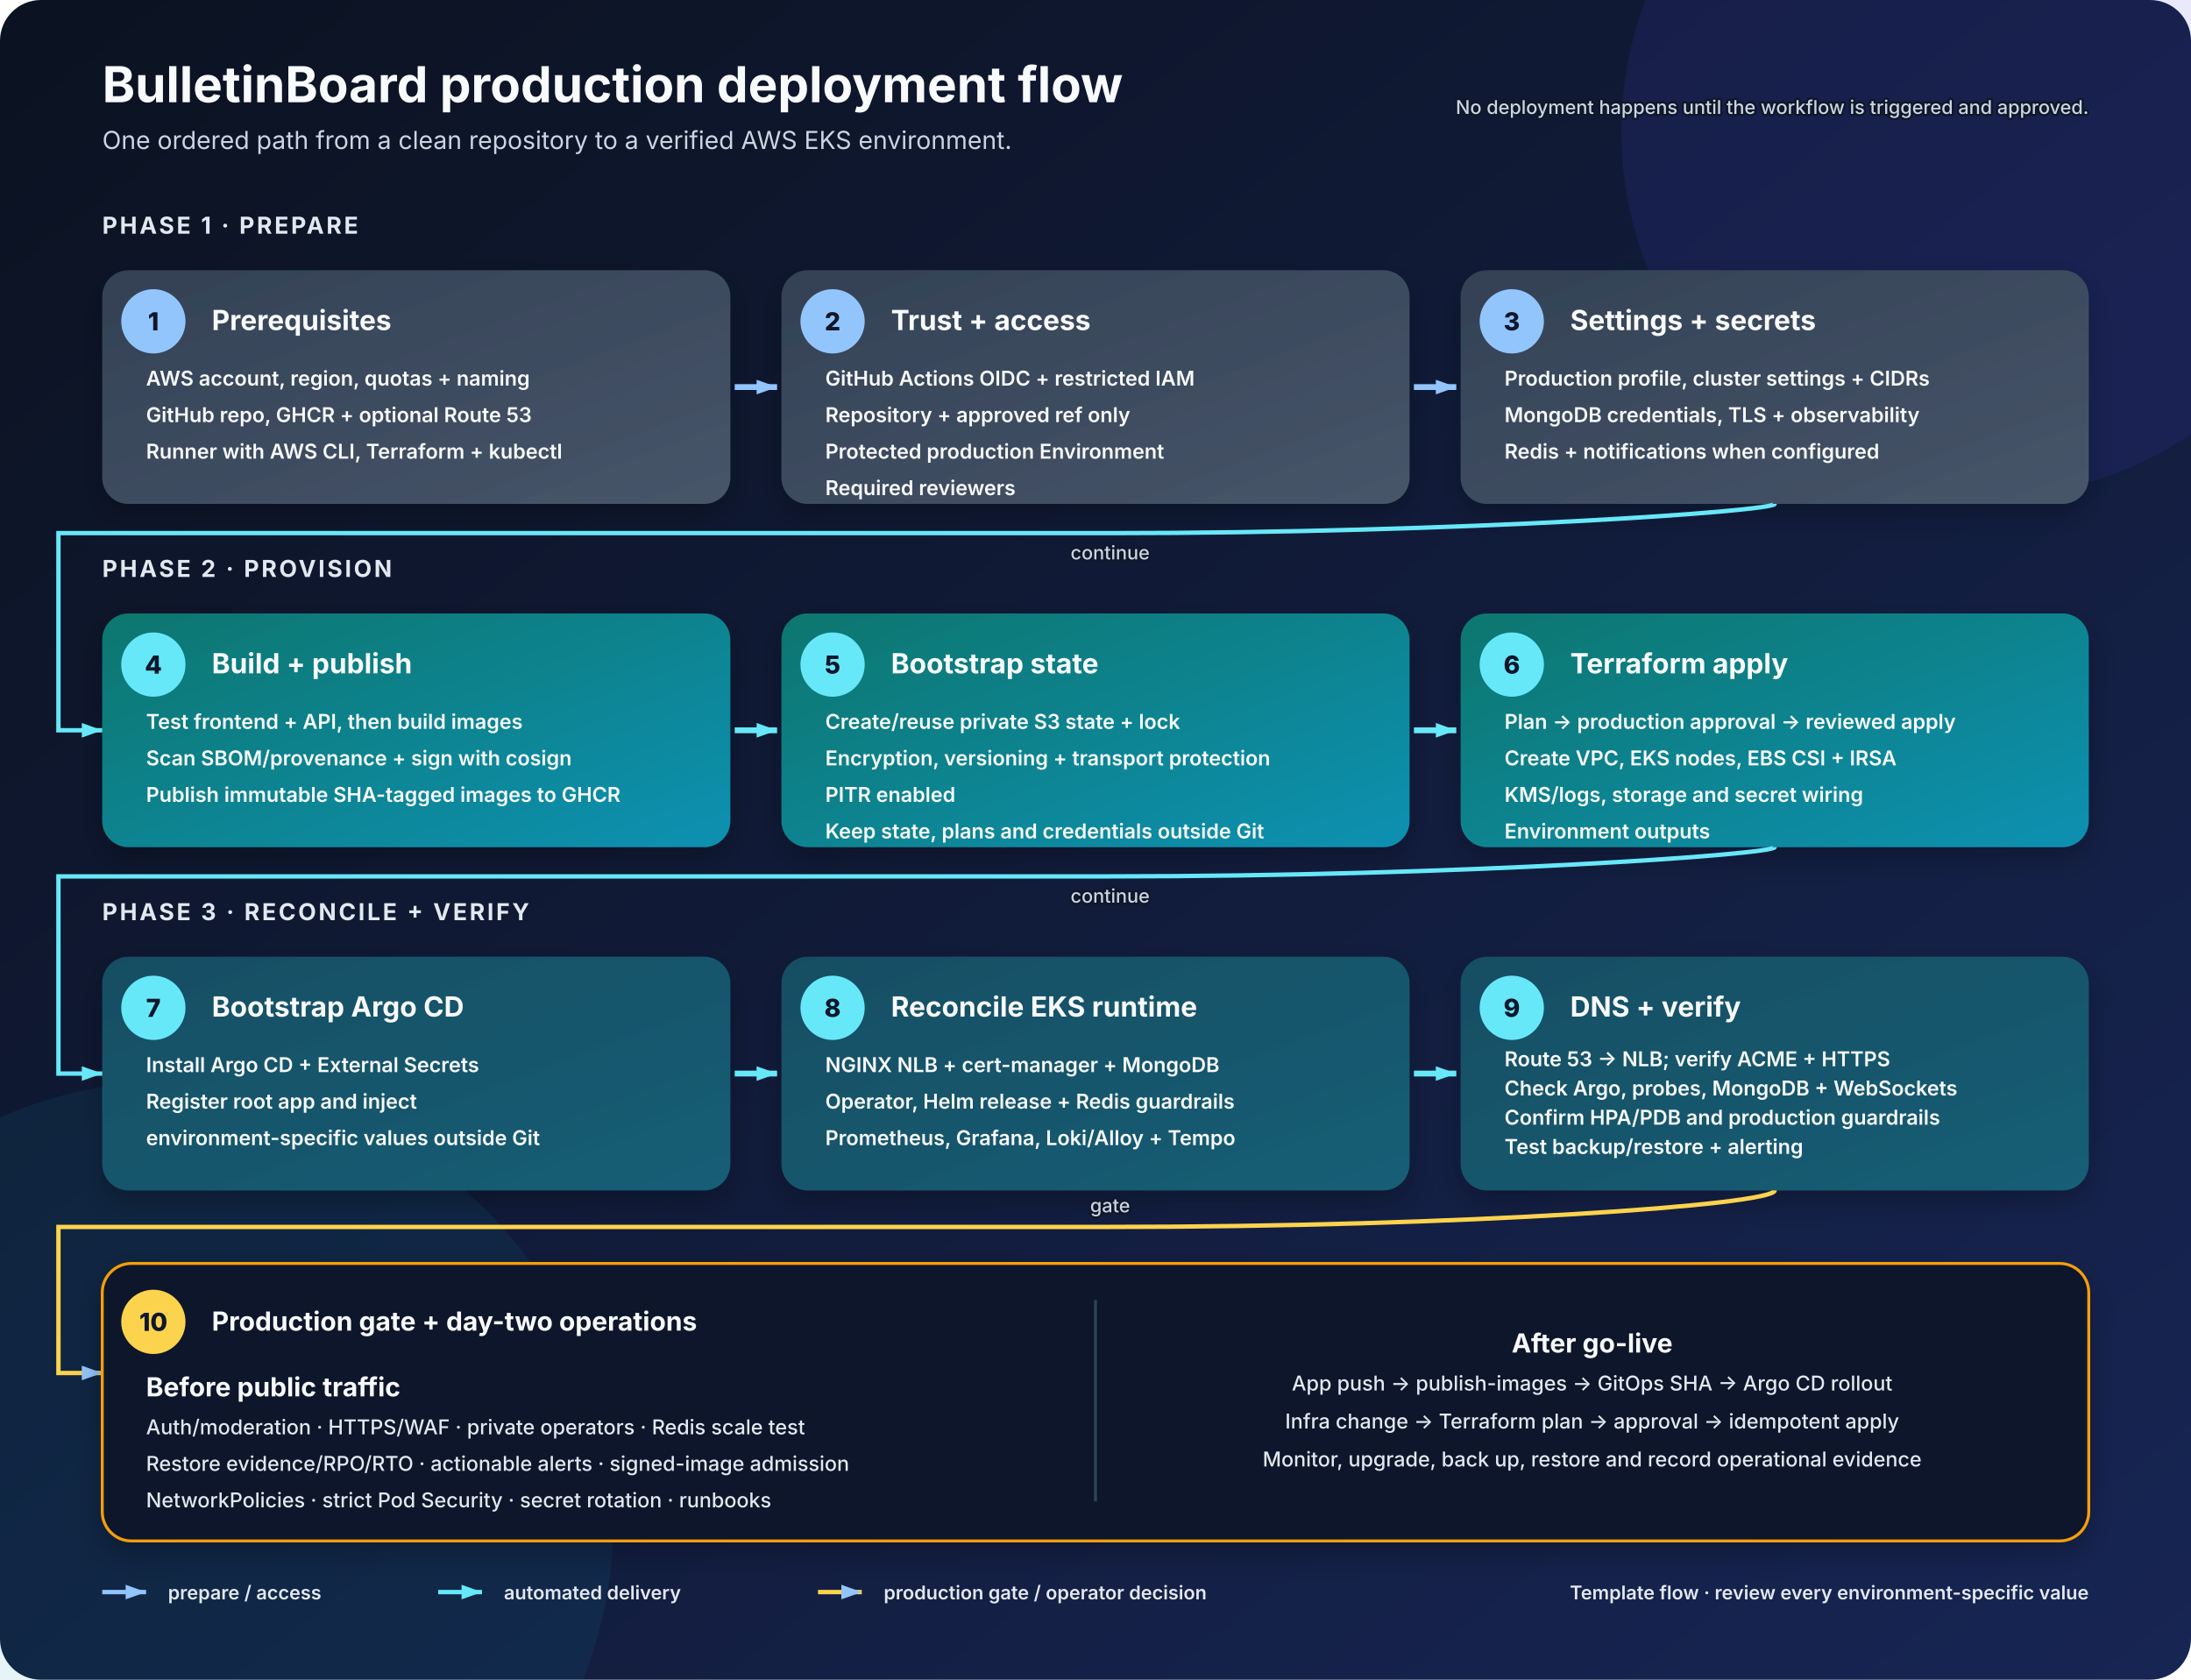
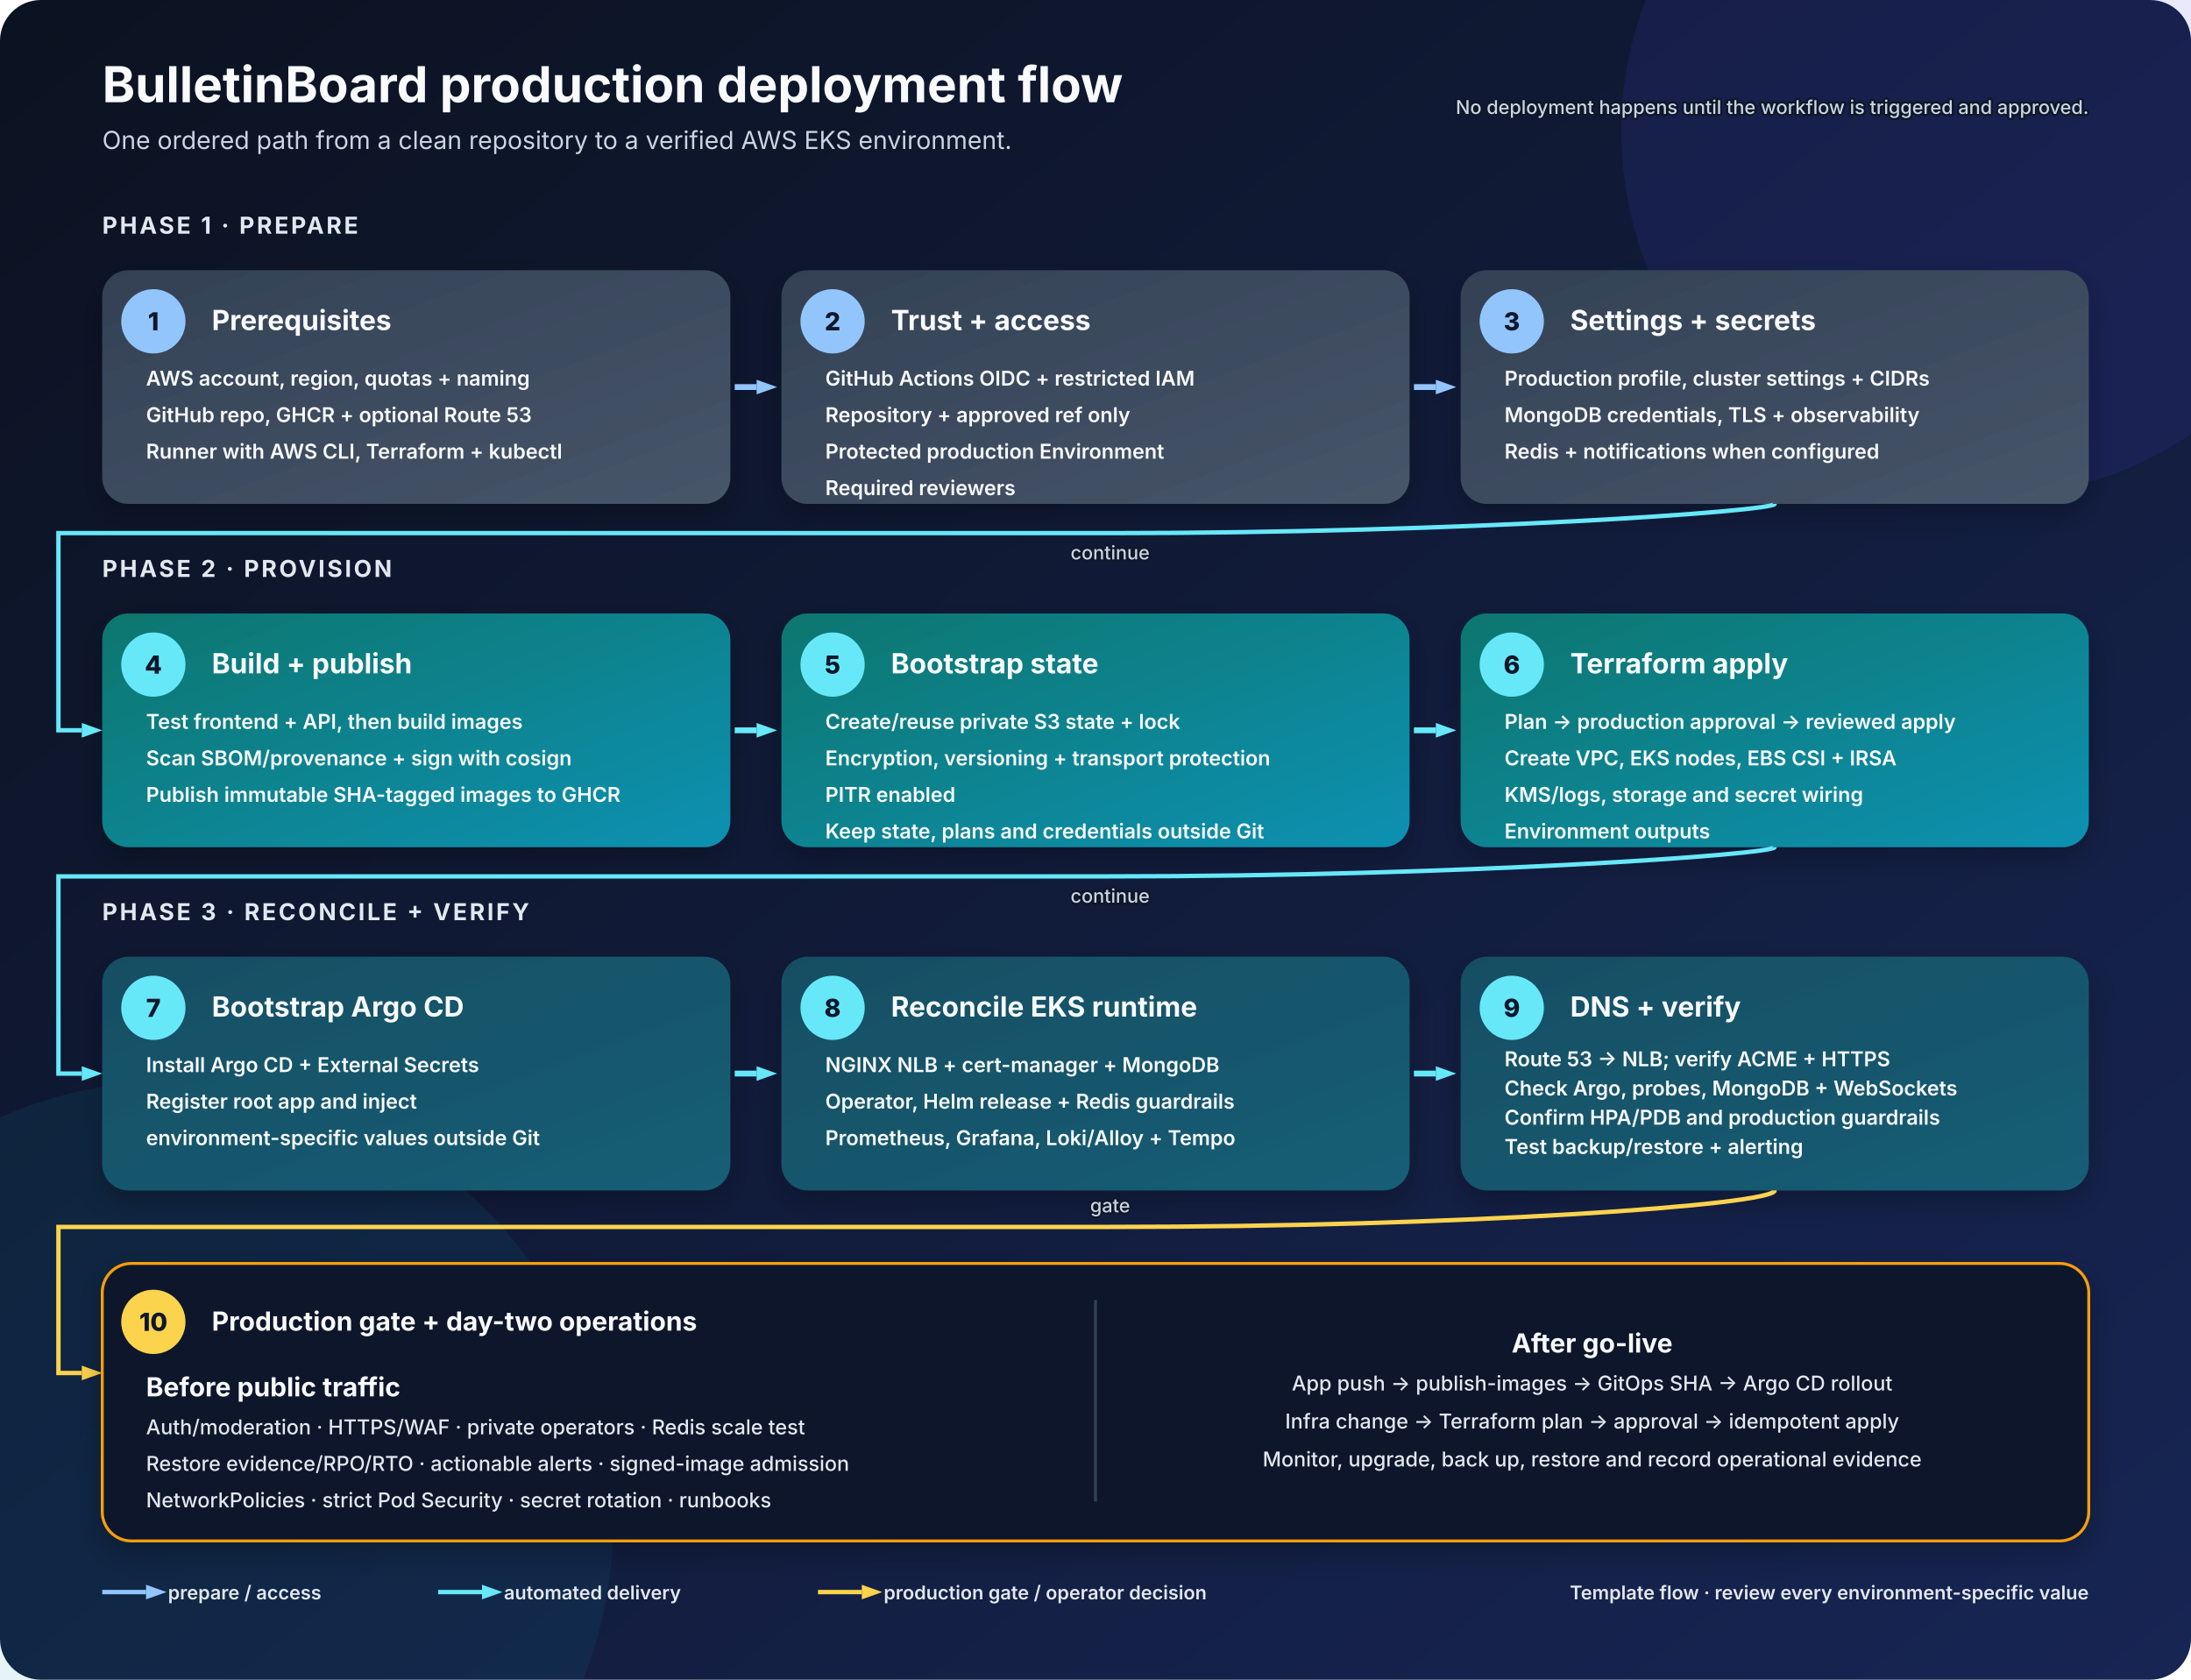
<svg xmlns="http://www.w3.org/2000/svg" width="1500" height="1150" viewBox="0 0 1500 1150" preserveAspectRatio="xMidYMid meet" shape-rendering="geometricPrecision" text-rendering="optimizeLegibility" role="img" aria-labelledby="title desc">
  <defs>
    <linearGradient id="bg" x1="0" y1="0" x2="1" y2="1">
      <stop offset="0" stop-color="#0b1220" />
      <stop offset="1" stop-color="#172554" />
    </linearGradient>
    <linearGradient id="prepare" x1="0" y1="0" x2="1" y2="1">
      <stop offset="0" stop-color="#334155" />
      <stop offset="1" stop-color="#475569" />
    </linearGradient>
    <linearGradient id="delivery" x1="0" y1="0" x2="1" y2="1">
      <stop offset="0" stop-color="#0f766e" />
      <stop offset="1" stop-color="#0891b2" />
    </linearGradient>
    <linearGradient id="runtime" x1="0" y1="0" x2="1" y2="1">
      <stop offset="0" stop-color="#164e63" />
      <stop offset="1" stop-color="#155e75" />
    </linearGradient>
    <linearGradient id="gate" x1="0" y1="0" x2="1" y2="1">
      <stop offset="0" stop-color="#92400e" />
      <stop offset="1" stop-color="#b91c1c" />
    </linearGradient>
    <filter id="shadow" x="-20%" y="-20%" width="140%" height="140%">
      <feDropShadow dx="0" dy="8" stdDeviation="10" flood-color="#000" flood-opacity=".25" />
    </filter>
    <marker id="arrow" markerUnits="userSpaceOnUse" markerWidth="14" markerHeight="10" refX="14" refY="5" orient="auto">
      <path d="M0,0 L0,10 L14,5 z" fill="#67e8f9" />
    </marker>
    <marker id="arrow-muted" markerUnits="userSpaceOnUse" markerWidth="14" markerHeight="10" refX="14" refY="5" orient="auto">
      <path d="M0,0 L0,10 L14,5 z" fill="#93c5fd" />
+     </marker>
+     <marker id="side-arrow" markerUnits="userSpaceOnUse" markerWidth="14" markerHeight="10" refX="0" refY="5" orient="auto">
+       <path d="M0,0 L0,10 L14,5 z" fill="#67e8f9" />
+     </marker>
+     <marker id="side-arrow-muted" markerUnits="userSpaceOnUse" markerWidth="14" markerHeight="10" refX="0" refY="5" orient="auto">
+       <path d="M0,0 L0,10 L14,5 z" fill="#93c5fd" />
+     </marker>
+     <marker id="side-arrow-amber" markerUnits="userSpaceOnUse" markerWidth="14" markerHeight="10" refX="0" refY="5" orient="auto">
+       <path d="M0,0 L0,10 L14,5 z" fill="#fcd34d" />
    </marker>
    <style>
      .title { font: 700 34px Inter, ui-sans-serif, system-ui, sans-serif; fill: #f8fafc; }
      .subtitle { font: 400 17px Inter, ui-sans-serif, system-ui, sans-serif; fill: #cbd5e1; }
      .phase { font: 700 16px Inter, ui-sans-serif, system-ui, sans-serif; fill: #e2e8f0; letter-spacing: 1.6px; }
      .card-title { font: 700 19px Inter, ui-sans-serif, system-ui, sans-serif; fill: #f8fafc; }
      .card-text { font: 600 14px Inter, ui-sans-serif, system-ui, sans-serif; fill: #f8fafc; }
      .step { font: 800 17px Inter, ui-sans-serif, system-ui, sans-serif; fill: #0f172a; text-anchor: middle; dominant-baseline: central; }
      .flow-label { font: 500 13px Inter, ui-sans-serif, system-ui, sans-serif; fill: #cbd5e1; stroke: #0f172a; stroke-width: 3px; stroke-linejoin: round; paint-order: stroke fill; }
      .footer-title { font: 700 18px Inter, ui-sans-serif, system-ui, sans-serif; fill: #f8fafc; }
      .footer-text { font: 500 14px Inter, ui-sans-serif, system-ui, sans-serif; fill: #e2e8f0; }
      .legend { font: 600 13px Inter, ui-sans-serif, system-ui, sans-serif; fill: #e2e8f0; }
    </style>
  </defs>
  <rect width="1500" height="1150" rx="28" fill="url(#bg)" />
  <circle cx="1360" cy="90" r="250" fill="#4f46e5" opacity=".12" />
  <circle cx="120" cy="1040" r="300" fill="#0891b2" opacity=".10" />
  <text x="70" y="70" class="title">BulletinBoard production deployment flow</text>
  <text x="70" y="102" class="subtitle">One ordered path from a clean repository to a verified AWS EKS environment.</text>
  <text x="1430" y="78" class="flow-label" text-anchor="end">No deployment happens until the workflow is triggered and approved.</text>
  <text x="70" y="160" class="phase">PHASE 1 · PREPARE</text>
  <g>
    <rect filter="url(#shadow)" x="70" y="185" width="430" height="160" rx="18" fill="url(#prepare)" />
    <circle cx="105" cy="220" r="22" fill="#93c5fd" />
    <text x="105" y="220" class="step">1</text>
    <text x="145" y="226" class="card-title">Prerequisites</text>
    <text x="100" y="264" class="card-text">AWS account, region, quotas + naming</text>
    <text x="100" y="289" class="card-text">GitHub repo, GHCR + optional Route 53</text>
    <text x="100" y="314" class="card-text">Runner with AWS CLI, Terraform + kubectl</text>
  </g>
  <g>
    <rect filter="url(#shadow)" x="535" y="185" width="430" height="160" rx="18" fill="url(#prepare)" />
    <circle cx="570" cy="220" r="22" fill="#93c5fd" />
    <text x="570" y="220" class="step">2</text>
    <text x="610" y="226" class="card-title">Trust + access</text>
    <text x="565" y="264" class="card-text">GitHub Actions OIDC + restricted IAM</text>
    <text x="565" y="289" class="card-text">Repository + approved ref only</text>
    <text x="565" y="314" class="card-text">Protected production Environment</text>
    <text x="565" y="339" class="card-text">Required reviewers</text>
  </g>
  <g>
    <rect filter="url(#shadow)" x="1000" y="185" width="430" height="160" rx="18" fill="url(#prepare)" />
    <circle cx="1035" cy="220" r="22" fill="#93c5fd" />
    <text x="1035" y="220" class="step">3</text>
    <text x="1075" y="226" class="card-title">Settings + secrets</text>
    <text x="1030" y="264" class="card-text">Production profile, cluster settings + CIDRs</text>
    <text x="1030" y="289" class="card-text">MongoDB credentials, TLS + observability</text>
    <text x="1030" y="314" class="card-text">Redis + notifications when configured</text>
  </g>
-   <path d="M503 265 L532 265" fill="none" stroke="#93c5fd" stroke-width="4" stroke-linecap="butt" marker-end="url(#arrow-muted)" />
-   <path d="M968 265 L997 265" fill="none" stroke="#93c5fd" stroke-width="4" stroke-linecap="butt" marker-end="url(#arrow-muted)" />
+   <path d="M503 265 L518 265" fill="none" stroke="#93c5fd" stroke-width="4" stroke-linecap="butt" marker-end="url(#side-arrow-muted)" />
+   <path d="M968 265 L983 265" fill="none" stroke="#93c5fd" stroke-width="4" stroke-linecap="butt" marker-end="url(#side-arrow-muted)" />
  <text x="70" y="395" class="phase">PHASE 2 · PROVISION</text>
  <g>
    <rect filter="url(#shadow)" x="70" y="420" width="430" height="160" rx="18" fill="url(#delivery)" />
    <circle cx="105" cy="455" r="22" fill="#67e8f9" />
    <text x="105" y="455" class="step">4</text>
    <text x="145" y="461" class="card-title">Build + publish</text>
    <text x="100" y="499" class="card-text">Test frontend + API, then build images</text>
    <text x="100" y="524" class="card-text">Scan SBOM/provenance + sign with cosign</text>
    <text x="100" y="549" class="card-text">Publish immutable SHA-tagged images to GHCR</text>
  </g>
  <g>
    <rect filter="url(#shadow)" x="535" y="420" width="430" height="160" rx="18" fill="url(#delivery)" />
    <circle cx="570" cy="455" r="22" fill="#67e8f9" />
    <text x="570" y="455" class="step">5</text>
    <text x="610" y="461" class="card-title">Bootstrap state</text>
    <text x="565" y="499" class="card-text">Create/reuse private S3 state + lock</text>
    <text x="565" y="524" class="card-text">Encryption, versioning + transport protection</text>
    <text x="565" y="549" class="card-text">PITR enabled</text>
    <text x="565" y="574" class="card-text">Keep state, plans and credentials outside Git</text>
  </g>
  <g>
    <rect filter="url(#shadow)" x="1000" y="420" width="430" height="160" rx="18" fill="url(#delivery)" />
    <circle cx="1035" cy="455" r="22" fill="#67e8f9" />
    <text x="1035" y="455" class="step">6</text>
    <text x="1075" y="461" class="card-title">Terraform apply</text>
    <text x="1030" y="499" class="card-text">Plan → production approval → reviewed apply</text>
    <text x="1030" y="524" class="card-text">Create VPC, EKS nodes, EBS CSI + IRSA</text>
    <text x="1030" y="549" class="card-text">KMS/logs, storage and secret wiring</text>
    <text x="1030" y="574" class="card-text">Environment outputs</text>
  </g>
-   <path d="M1215 345 C1215 350 1000 365 760 365 C520 365 240 365 40 365 L40 500 L70 500" fill="none" stroke="#67e8f9" stroke-width="3" stroke-linecap="butt" marker-end="url(#arrow)" />
+   <path d="M1215 345 C1215 350 1000 365 760 365 C520 365 240 365 40 365 L40 500 L56 500" fill="none" stroke="#67e8f9" stroke-width="3" stroke-linecap="butt" marker-end="url(#side-arrow)" />
  <text x="760" y="383" class="flow-label" text-anchor="middle">continue</text>
-   <path d="M503 500 L532 500" fill="none" stroke="#67e8f9" stroke-width="4" stroke-linecap="butt" marker-end="url(#arrow)" />
-   <path d="M968 500 L997 500" fill="none" stroke="#67e8f9" stroke-width="4" stroke-linecap="butt" marker-end="url(#arrow)" />
+   <path d="M503 500 L518 500" fill="none" stroke="#67e8f9" stroke-width="4" stroke-linecap="butt" marker-end="url(#side-arrow)" />
+   <path d="M968 500 L983 500" fill="none" stroke="#67e8f9" stroke-width="4" stroke-linecap="butt" marker-end="url(#side-arrow)" />
  <text x="70" y="630" class="phase">PHASE 3 · RECONCILE + VERIFY</text>
  <g>
    <rect filter="url(#shadow)" x="70" y="655" width="430" height="160" rx="18" fill="url(#runtime)" />
    <circle cx="105" cy="690" r="22" fill="#67e8f9" />
    <text x="105" y="690" class="step">7</text>
    <text x="145" y="696" class="card-title">Bootstrap Argo CD</text>
    <text x="100" y="734" class="card-text">Install Argo CD + External Secrets</text>
    <text x="100" y="759" class="card-text">Register root app and inject</text>
    <text x="100" y="784" class="card-text">environment-specific values outside Git</text>
  </g>
  <g>
    <rect filter="url(#shadow)" x="535" y="655" width="430" height="160" rx="18" fill="url(#runtime)" />
    <circle cx="570" cy="690" r="22" fill="#67e8f9" />
    <text x="570" y="690" class="step">8</text>
    <text x="610" y="696" class="card-title">Reconcile EKS runtime</text>
    <text x="565" y="734" class="card-text">NGINX NLB + cert-manager + MongoDB</text>
    <text x="565" y="759" class="card-text">Operator, Helm release + Redis guardrails</text>
    <text x="565" y="784" class="card-text">Prometheus, Grafana, Loki/Alloy + Tempo</text>
  </g>
  <g>
    <rect filter="url(#shadow)" x="1000" y="655" width="430" height="160" rx="18" fill="url(#runtime)" />
    <circle cx="1035" cy="690" r="22" fill="#67e8f9" />
    <text x="1035" y="690" class="step">9</text>
    <text x="1075" y="696" class="card-title">DNS + verify</text>
    <text x="1030" y="730" class="card-text">Route 53 → NLB; verify ACME + HTTPS</text>
    <text x="1030" y="750" class="card-text">Check Argo, probes, MongoDB + WebSockets</text>
    <text x="1030" y="770" class="card-text">Confirm HPA/PDB and production guardrails</text>
    <text x="1030" y="790" class="card-text">Test backup/restore + alerting</text>
  </g>
-   <path d="M503 735 L532 735" fill="none" stroke="#67e8f9" stroke-width="4" stroke-linecap="butt" marker-end="url(#arrow)" />
-   <path d="M968 735 L997 735" fill="none" stroke="#67e8f9" stroke-width="4" stroke-linecap="butt" marker-end="url(#arrow)" />
-   <path d="M1215 580 C1215 585 1000 600 760 600 C520 600 240 600 40 600 L40 735 L70 735" fill="none" stroke="#67e8f9" stroke-width="3" stroke-linecap="butt" marker-end="url(#arrow)" />
+   <path d="M503 735 L518 735" fill="none" stroke="#67e8f9" stroke-width="4" stroke-linecap="butt" marker-end="url(#side-arrow)" />
+   <path d="M968 735 L983 735" fill="none" stroke="#67e8f9" stroke-width="4" stroke-linecap="butt" marker-end="url(#side-arrow)" />
+   <path d="M1215 580 C1215 585 1000 600 760 600 C520 600 240 600 40 600 L40 735 L56 735" fill="none" stroke="#67e8f9" stroke-width="3" stroke-linecap="butt" marker-end="url(#side-arrow)" />
  <text x="760" y="618" class="flow-label" text-anchor="middle">continue</text>
-   <path d="M1215 815 C1215 825 1000 840 760 840 C520 840 240 840 40 840 L40 940 L70 940" fill="none" stroke="#fcd34d" stroke-width="3" marker-end="url(#arrow-muted)" />
+   <path d="M1215 815 C1215 825 1000 840 760 840 C520 840 240 840 40 840 L40 940 L56 940" fill="none" stroke="#fcd34d" stroke-width="3" marker-end="url(#side-arrow-amber)" />
  <text x="760" y="830" class="flow-label" text-anchor="middle">gate</text>
  <g>
    <rect filter="url(#shadow)" x="70" y="865" width="1360" height="190" rx="20" fill="#0f172a" stroke="#f59e0b" stroke-width="2" />
    <circle cx="105" cy="905" r="22" fill="#fcd34d" />
    <text x="105" y="905" class="step">10</text>
    <text x="145" y="911" class="footer-title">Production gate + day-two operations</text>
    <line x1="750" y1="890" x2="750" y2="1028" stroke="#334155" stroke-width="2" />
    <text x="100" y="956" class="footer-title">Before public traffic</text>
    <text x="100" y="982" class="footer-text">Auth/moderation · HTTPS/WAF · private operators · Redis scale test</text>
    <text x="100" y="1007" class="footer-text">Restore evidence/RPO/RTO · actionable alerts · signed-image admission</text>
    <text x="100" y="1032" class="footer-text">NetworkPolicies · strict Pod Security · secret rotation · runbooks</text>
    <text x="1090" y="926" class="footer-title" text-anchor="middle">After go-live</text>
    <text x="1090" y="952" class="footer-text" text-anchor="middle">App push → publish-images → GitOps SHA → Argo CD rollout</text>
    <text x="1090" y="978" class="footer-text" text-anchor="middle">Infra change → Terraform plan → approval → idempotent apply</text>
    <text x="1090" y="1004" class="footer-text" text-anchor="middle">Monitor, upgrade, back up, restore and record operational evidence</text>
  </g>
-   <line x1="70" y1="1090" x2="100" y2="1090" stroke="#93c5fd" stroke-width="3" marker-end="url(#arrow-muted)" />
+   <line x1="70" y1="1090" x2="100" y2="1090" stroke="#93c5fd" stroke-width="3" marker-end="url(#side-arrow-muted)" />
  <text x="115" y="1095" class="legend">prepare / access</text>
-   <line x1="300" y1="1090" x2="330" y2="1090" stroke="#67e8f9" stroke-width="3" marker-end="url(#arrow)" />
+   <line x1="300" y1="1090" x2="330" y2="1090" stroke="#67e8f9" stroke-width="3" marker-end="url(#side-arrow)" />
  <text x="345" y="1095" class="legend">automated delivery</text>
-   <line x1="560" y1="1090" x2="590" y2="1090" stroke="#fcd34d" stroke-width="3" marker-end="url(#arrow-muted)" />
+   <line x1="560" y1="1090" x2="590" y2="1090" stroke="#fcd34d" stroke-width="3" marker-end="url(#side-arrow-amber)" />
  <text x="605" y="1095" class="legend">production gate / operator decision</text>
  <text x="1430" y="1095" class="legend" text-anchor="end">Template flow · review every environment-specific value</text>
</svg>
